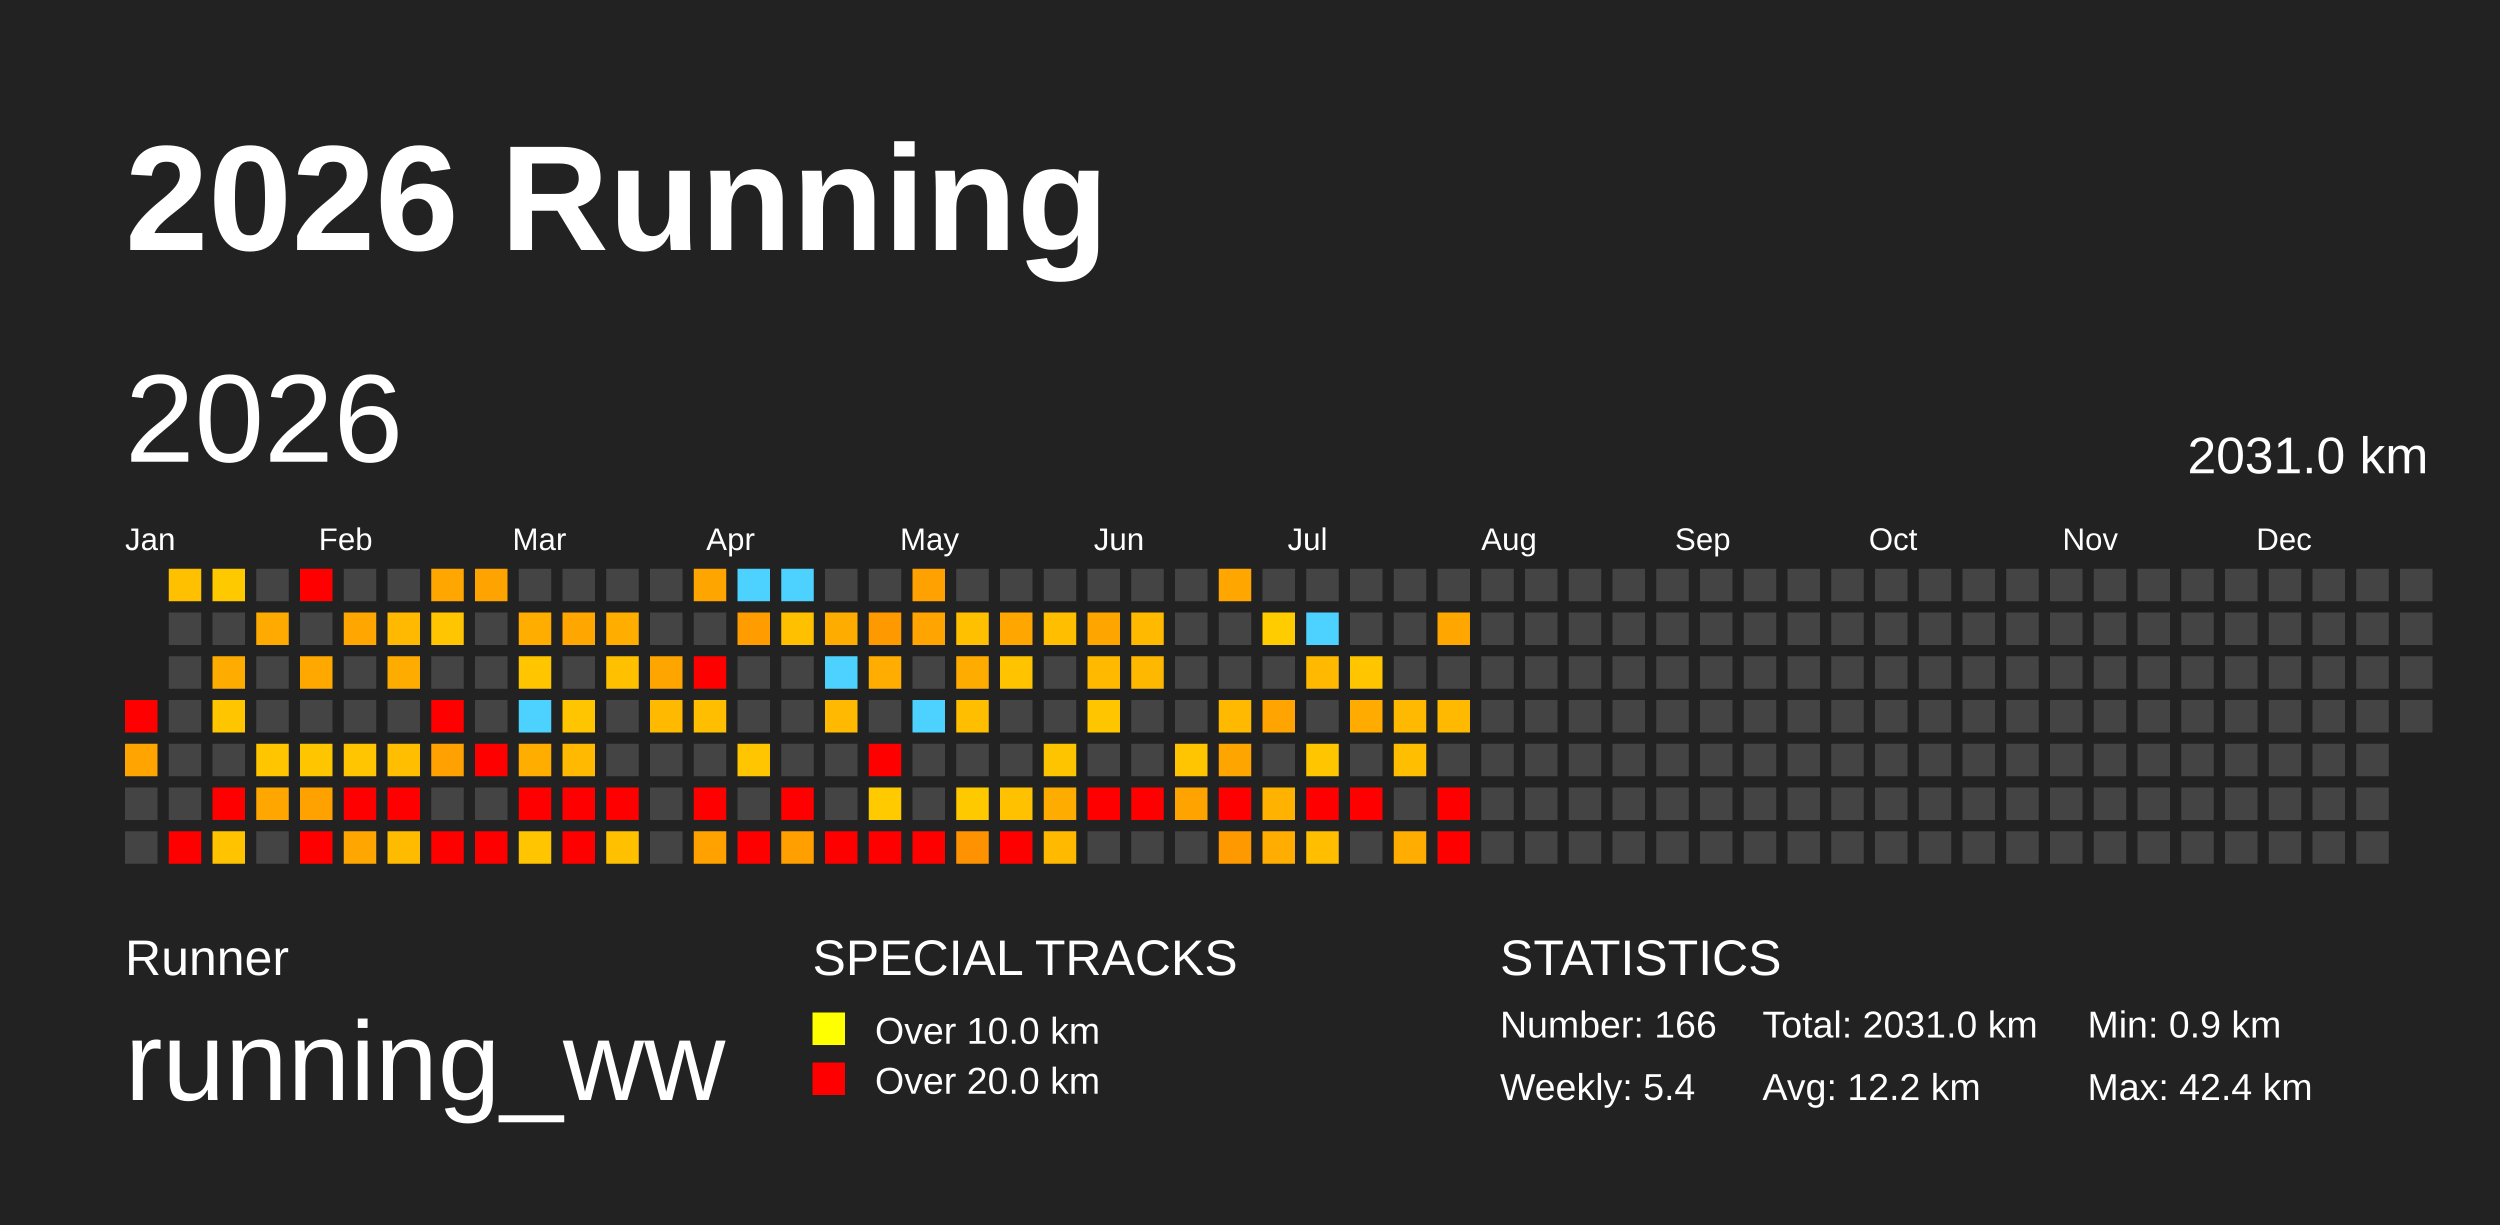
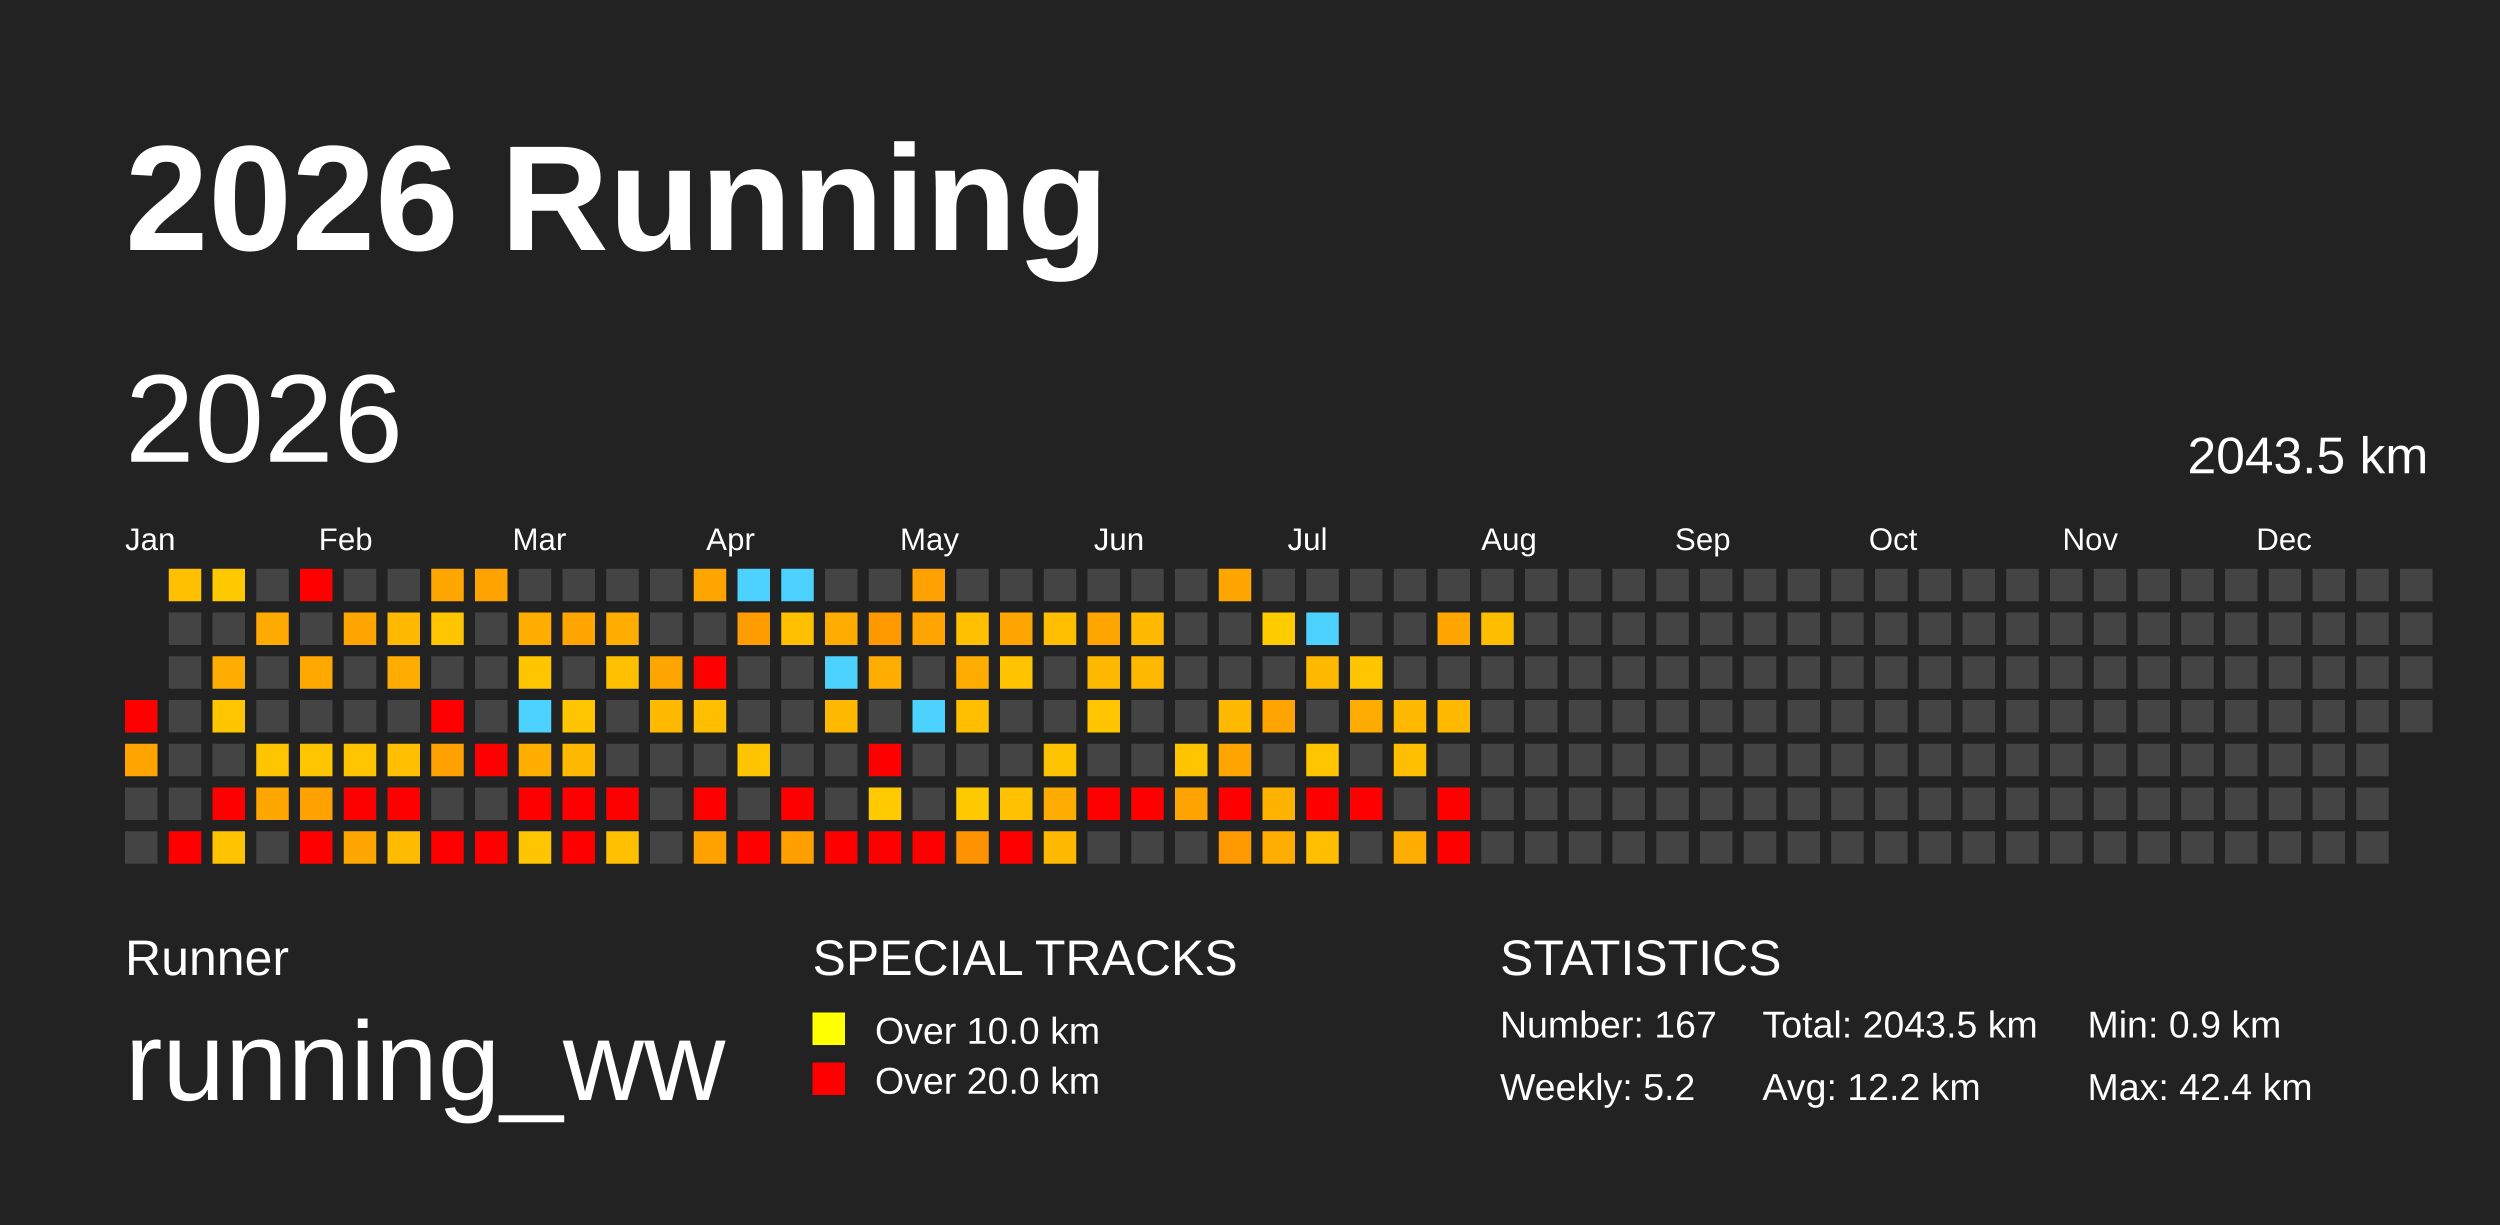
<svg xmlns="http://www.w3.org/2000/svg" baseProfile="full" height="98mm" version="1.1" viewBox="0,0,200,98" width="200mm">
  <defs />
  <rect fill="#222222" height="98" width="200" x="0" y="0" />
  <text fill="#FFFFFF" style="font-size:12px; font-family:Arial; font-weight:bold;" x="10" y="20">2026 Running</text>
  <text fill="#FFFFFF" style="font-size:4px; font-family:Arial" x="10" y="78">Runner</text>
  <text fill="#FFFFFF" style="font-size:9px; font-family:Arial" x="10" y="88">running_ww</text>
  <text fill="#FFFFFF" style="font-size:4px; font-family:Arial" x="65" y="78">SPECIAL TRACKS</text>
  <rect fill="yellow" height="2.6" width="2.6" x="65" y="81" />
  <text fill="#FFFFFF" style="font-size:3px; font-family:Arial" x="70" y="83.5">Over 10.0 km</text>
  <rect fill="red" height="2.6" width="2.6" x="65" y="85" />
  <text fill="#FFFFFF" style="font-size:3px; font-family:Arial" x="70" y="87.5">Over 20.0 km</text>
  <text fill="#FFFFFF" style="font-size:4px; font-family:Arial" x="120" y="78">STATISTICS</text>
-   <text fill="#FFFFFF" style="font-size:3px; font-family:Arial" x="120" y="83">Number: 166</text>
-   <text fill="#FFFFFF" style="font-size:3px; font-family:Arial" x="120" y="88">Weekly: 5.4</text>
-   <text fill="#FFFFFF" style="font-size:3px; font-family:Arial" x="141" y="83">Total: 2031.0 km</text>
+   <text fill="#FFFFFF" style="font-size:3px; font-family:Arial" x="120" y="83">Number: 167</text>
+   <text fill="#FFFFFF" style="font-size:3px; font-family:Arial" x="120" y="88">Weekly: 5.2</text>
+   <text fill="#FFFFFF" style="font-size:3px; font-family:Arial" x="141" y="83">Total: 2043.5 km</text>
  <text fill="#FFFFFF" style="font-size:3px; font-family:Arial" x="141" y="88">Avg: 12.2 km</text>
  <text fill="#FFFFFF" style="font-size:3px; font-family:Arial" x="167" y="83">Min: 0.9 km</text>
  <text fill="#FFFFFF" style="font-size:3px; font-family:Arial" x="167" y="88">Max: 42.4 km</text>
  <text dominant-baseline="hanging" fill="#FFFFFF" style="font-size:10.0px; font-family:Arial;" x="10" y="30">2026</text>
-   <text dominant-baseline="hanging" fill="#FFFFFF" style="font-size:4.125px; font-family:Arial;" x="175" y="35">2031.0 km</text>
+   <text dominant-baseline="hanging" fill="#FFFFFF" style="font-size:4.125px; font-family:Arial;" x="175" y="35">2043.5 km</text>
  <text fill="#FFFFFF" style="font-size:2.5px; font-family:Arial" x="10.0" y="44">Jan</text>
  <text fill="#FFFFFF" style="font-size:2.5px; font-family:Arial" x="25.5" y="44">Feb</text>
  <text fill="#FFFFFF" style="font-size:2.5px; font-family:Arial" x="41.0" y="44">Mar</text>
  <text fill="#FFFFFF" style="font-size:2.5px; font-family:Arial" x="56.5" y="44">Apr</text>
  <text fill="#FFFFFF" style="font-size:2.5px; font-family:Arial" x="72.0" y="44">May</text>
  <text fill="#FFFFFF" style="font-size:2.5px; font-family:Arial" x="87.5" y="44">Jun</text>
  <text fill="#FFFFFF" style="font-size:2.5px; font-family:Arial" x="103.0" y="44">Jul</text>
  <text fill="#FFFFFF" style="font-size:2.5px; font-family:Arial" x="118.5" y="44">Aug</text>
  <text fill="#FFFFFF" style="font-size:2.5px; font-family:Arial" x="134.0" y="44">Sep</text>
  <text fill="#FFFFFF" style="font-size:2.5px; font-family:Arial" x="149.5" y="44">Oct</text>
  <text fill="#FFFFFF" style="font-size:2.5px; font-family:Arial" x="165.0" y="44">Nov</text>
  <text fill="#FFFFFF" style="font-size:2.5px; font-family:Arial" x="180.5" y="44">Dec</text>
  <rect fill="red" height="2.6" width="2.6" x="10.0" y="56.0" />
  <rect fill="#ffa400" height="2.6" width="2.6" x="10.0" y="59.5" />
  <rect fill="#444444" height="2.6" width="2.6" x="10.0" y="63.0" />
  <rect fill="#444444" height="2.6" width="2.6" x="10.0" y="66.5" />
  <rect fill="#ffc000" height="2.6" width="2.6" x="13.5" y="45.5" />
  <rect fill="#444444" height="2.6" width="2.6" x="13.5" y="49.0" />
  <rect fill="#444444" height="2.6" width="2.6" x="13.5" y="52.5" />
  <rect fill="#444444" height="2.6" width="2.6" x="13.5" y="56.0" />
  <rect fill="#444444" height="2.6" width="2.6" x="13.5" y="59.5" />
  <rect fill="#444444" height="2.6" width="2.6" x="13.5" y="63.0" />
  <rect fill="red" height="2.6" width="2.6" x="13.5" y="66.5" />
  <rect fill="#ffc900" height="2.6" width="2.6" x="17.0" y="45.5" />
  <rect fill="#444444" height="2.6" width="2.6" x="17.0" y="49.0" />
  <rect fill="#ffac00" height="2.6" width="2.6" x="17.0" y="52.5" />
  <rect fill="#ffc600" height="2.6" width="2.6" x="17.0" y="56.0" />
  <rect fill="#444444" height="2.6" width="2.6" x="17.0" y="59.5" />
  <rect fill="red" height="2.6" width="2.6" x="17.0" y="63.0" />
  <rect fill="#ffc300" height="2.6" width="2.6" x="17.0" y="66.5" />
  <rect fill="#444444" height="2.6" width="2.6" x="20.5" y="45.5" />
  <rect fill="#ffaa00" height="2.6" width="2.6" x="20.5" y="49.0" />
  <rect fill="#444444" height="2.6" width="2.6" x="20.5" y="52.5" />
  <rect fill="#444444" height="2.6" width="2.6" x="20.5" y="56.0" />
  <rect fill="#ffc600" height="2.6" width="2.6" x="20.5" y="59.5" />
  <rect fill="#ffa600" height="2.6" width="2.6" x="20.5" y="63.0" />
  <rect fill="#444444" height="2.6" width="2.6" x="20.5" y="66.5" />
  <rect fill="red" height="2.6" width="2.6" x="24.0" y="45.5" />
  <rect fill="#444444" height="2.6" width="2.6" x="24.0" y="49.0" />
  <rect fill="#ffa800" height="2.6" width="2.6" x="24.0" y="52.5" />
  <rect fill="#444444" height="2.6" width="2.6" x="24.0" y="56.0" />
  <rect fill="#ffc600" height="2.6" width="2.6" x="24.0" y="59.5" />
  <rect fill="#ffa200" height="2.6" width="2.6" x="24.0" y="63.0" />
  <rect fill="red" height="2.6" width="2.6" x="24.0" y="66.5" />
  <rect fill="#444444" height="2.6" width="2.6" x="27.5" y="45.5" />
  <rect fill="#ffa600" height="2.6" width="2.6" x="27.5" y="49.0" />
  <rect fill="#444444" height="2.6" width="2.6" x="27.5" y="52.5" />
  <rect fill="#444444" height="2.6" width="2.6" x="27.5" y="56.0" />
  <rect fill="#ffc500" height="2.6" width="2.6" x="27.5" y="59.5" />
  <rect fill="red" height="2.6" width="2.6" x="27.5" y="63.0" />
  <rect fill="#ffa700" height="2.6" width="2.6" x="27.5" y="66.5" />
  <rect fill="#444444" height="2.6" width="2.6" x="31.0" y="45.5" />
  <rect fill="#ffb900" height="2.6" width="2.6" x="31.0" y="49.0" />
  <rect fill="#ffac00" height="2.6" width="2.6" x="31.0" y="52.5" />
  <rect fill="#444444" height="2.6" width="2.6" x="31.0" y="56.0" />
  <rect fill="#ffbe00" height="2.6" width="2.6" x="31.0" y="59.5" />
  <rect fill="red" height="2.6" width="2.6" x="31.0" y="63.0" />
  <rect fill="#ffbb00" height="2.6" width="2.6" x="31.0" y="66.5" />
  <rect fill="#ffa600" height="2.6" width="2.6" x="34.5" y="45.5" />
  <rect fill="#ffc500" height="2.6" width="2.6" x="34.5" y="49.0" />
  <rect fill="#444444" height="2.6" width="2.6" x="34.5" y="52.5" />
  <rect fill="red" height="2.6" width="2.6" x="34.5" y="56.0" />
  <rect fill="#ffa100" height="2.6" width="2.6" x="34.5" y="59.5" />
  <rect fill="#444444" height="2.6" width="2.6" x="34.5" y="63.0" />
  <rect fill="red" height="2.6" width="2.6" x="34.5" y="66.5" />
  <rect fill="#ffa300" height="2.6" width="2.6" x="38.0" y="45.5" />
  <rect fill="#444444" height="2.6" width="2.6" x="38.0" y="49.0" />
  <rect fill="#444444" height="2.6" width="2.6" x="38.0" y="52.5" />
  <rect fill="#444444" height="2.6" width="2.6" x="38.0" y="56.0" />
  <rect fill="red" height="2.6" width="2.6" x="38.0" y="59.5" />
  <rect fill="#444444" height="2.6" width="2.6" x="38.0" y="63.0" />
  <rect fill="red" height="2.6" width="2.6" x="38.0" y="66.5" />
  <rect fill="#444444" height="2.6" width="2.6" x="41.5" y="45.5" />
  <rect fill="#ffae00" height="2.6" width="2.6" x="41.5" y="49.0" />
  <rect fill="#ffc600" height="2.6" width="2.6" x="41.5" y="52.5" />
  <rect fill="#4dd2ff" height="2.6" width="2.6" x="41.5" y="56.0" />
  <rect fill="#ffae00" height="2.6" width="2.6" x="41.5" y="59.5" />
  <rect fill="red" height="2.6" width="2.6" x="41.5" y="63.0" />
  <rect fill="#ffc500" height="2.6" width="2.6" x="41.5" y="66.5" />
  <rect fill="#444444" height="2.6" width="2.6" x="45.0" y="45.5" />
  <rect fill="#ffa700" height="2.6" width="2.6" x="45.0" y="49.0" />
  <rect fill="#444444" height="2.6" width="2.6" x="45.0" y="52.5" />
  <rect fill="#ffc500" height="2.6" width="2.6" x="45.0" y="56.0" />
  <rect fill="#ffb900" height="2.6" width="2.6" x="45.0" y="59.5" />
  <rect fill="red" height="2.6" width="2.6" x="45.0" y="63.0" />
  <rect fill="red" height="2.6" width="2.6" x="45.0" y="66.5" />
  <rect fill="#444444" height="2.6" width="2.6" x="48.5" y="45.5" />
  <rect fill="#ffae00" height="2.6" width="2.6" x="48.5" y="49.0" />
  <rect fill="#ffc000" height="2.6" width="2.6" x="48.5" y="52.5" />
  <rect fill="#444444" height="2.6" width="2.6" x="48.5" y="56.0" />
  <rect fill="#444444" height="2.6" width="2.6" x="48.5" y="59.5" />
  <rect fill="red" height="2.6" width="2.6" x="48.5" y="63.0" />
  <rect fill="#ffc000" height="2.6" width="2.6" x="48.5" y="66.5" />
  <rect fill="#444444" height="2.6" width="2.6" x="52.0" y="45.5" />
  <rect fill="#444444" height="2.6" width="2.6" x="52.0" y="49.0" />
  <rect fill="#ffa500" height="2.6" width="2.6" x="52.0" y="52.5" />
  <rect fill="#ffba00" height="2.6" width="2.6" x="52.0" y="56.0" />
  <rect fill="#444444" height="2.6" width="2.6" x="52.0" y="59.5" />
  <rect fill="#444444" height="2.6" width="2.6" x="52.0" y="63.0" />
  <rect fill="#444444" height="2.6" width="2.6" x="52.0" y="66.5" />
  <rect fill="#ffa500" height="2.6" width="2.6" x="55.5" y="45.5" />
  <rect fill="#444444" height="2.6" width="2.6" x="55.5" y="49.0" />
  <rect fill="red" height="2.6" width="2.6" x="55.5" y="52.5" />
  <rect fill="#ffbf00" height="2.6" width="2.6" x="55.5" y="56.0" />
  <rect fill="#444444" height="2.6" width="2.6" x="55.5" y="59.5" />
  <rect fill="red" height="2.6" width="2.6" x="55.5" y="63.0" />
  <rect fill="#ffa200" height="2.6" width="2.6" x="55.5" y="66.5" />
  <rect fill="#4dd2ff" height="2.6" width="2.6" x="59.0" y="45.5" />
  <rect fill="#ff9c00" height="2.6" width="2.6" x="59.0" y="49.0" />
  <rect fill="#444444" height="2.6" width="2.6" x="59.0" y="52.5" />
  <rect fill="#444444" height="2.6" width="2.6" x="59.0" y="56.0" />
  <rect fill="#ffc500" height="2.6" width="2.6" x="59.0" y="59.5" />
  <rect fill="#444444" height="2.6" width="2.6" x="59.0" y="63.0" />
  <rect fill="red" height="2.6" width="2.6" x="59.0" y="66.5" />
  <rect fill="#4dd2ff" height="2.6" width="2.6" x="62.5" y="45.5" />
  <rect fill="#ffc000" height="2.6" width="2.6" x="62.5" y="49.0" />
  <rect fill="#444444" height="2.6" width="2.6" x="62.5" y="52.5" />
  <rect fill="#444444" height="2.6" width="2.6" x="62.5" y="56.0" />
  <rect fill="#444444" height="2.6" width="2.6" x="62.5" y="59.5" />
  <rect fill="red" height="2.6" width="2.6" x="62.5" y="63.0" />
  <rect fill="#ffa000" height="2.6" width="2.6" x="62.5" y="66.5" />
  <rect fill="#444444" height="2.6" width="2.6" x="66.0" y="45.5" />
  <rect fill="#ffac00" height="2.6" width="2.6" x="66.0" y="49.0" />
  <rect fill="#4dd2ff" height="2.6" width="2.6" x="66.0" y="52.5" />
  <rect fill="#ffb900" height="2.6" width="2.6" x="66.0" y="56.0" />
  <rect fill="#444444" height="2.6" width="2.6" x="66.0" y="59.5" />
  <rect fill="#444444" height="2.6" width="2.6" x="66.0" y="63.0" />
  <rect fill="red" height="2.6" width="2.6" x="66.0" y="66.5" />
  <rect fill="#444444" height="2.6" width="2.6" x="69.5" y="45.5" />
  <rect fill="#ff9900" height="2.6" width="2.6" x="69.5" y="49.0" />
  <rect fill="#ffad00" height="2.6" width="2.6" x="69.5" y="52.5" />
  <rect fill="#444444" height="2.6" width="2.6" x="69.5" y="56.0" />
  <rect fill="red" height="2.6" width="2.6" x="69.5" y="59.5" />
  <rect fill="#ffcb00" height="2.6" width="2.6" x="69.5" y="63.0" />
  <rect fill="red" height="2.6" width="2.6" x="69.5" y="66.5" />
  <rect fill="#ffa100" height="2.6" width="2.6" x="73.0" y="45.5" />
  <rect fill="#ffa400" height="2.6" width="2.6" x="73.0" y="49.0" />
  <rect fill="#444444" height="2.6" width="2.6" x="73.0" y="52.5" />
  <rect fill="#4dd2ff" height="2.6" width="2.6" x="73.0" y="56.0" />
  <rect fill="#444444" height="2.6" width="2.6" x="73.0" y="59.5" />
  <rect fill="#444444" height="2.6" width="2.6" x="73.0" y="63.0" />
  <rect fill="red" height="2.6" width="2.6" x="73.0" y="66.5" />
  <rect fill="#444444" height="2.6" width="2.6" x="76.5" y="45.5" />
  <rect fill="#ffc000" height="2.6" width="2.6" x="76.5" y="49.0" />
  <rect fill="#ffac00" height="2.6" width="2.6" x="76.5" y="52.5" />
  <rect fill="#ffbe00" height="2.6" width="2.6" x="76.5" y="56.0" />
  <rect fill="#444444" height="2.6" width="2.6" x="76.5" y="59.5" />
  <rect fill="#ffc900" height="2.6" width="2.6" x="76.5" y="63.0" />
  <rect fill="#ff9200" height="2.6" width="2.6" x="76.5" y="66.5" />
  <rect fill="#444444" height="2.6" width="2.6" x="80.0" y="45.5" />
  <rect fill="#ffa600" height="2.6" width="2.6" x="80.0" y="49.0" />
  <rect fill="#ffc300" height="2.6" width="2.6" x="80.0" y="52.5" />
  <rect fill="#444444" height="2.6" width="2.6" x="80.0" y="56.0" />
  <rect fill="#444444" height="2.6" width="2.6" x="80.0" y="59.5" />
  <rect fill="#ffc100" height="2.6" width="2.6" x="80.0" y="63.0" />
  <rect fill="red" height="2.6" width="2.6" x="80.0" y="66.5" />
  <rect fill="#444444" height="2.6" width="2.6" x="83.5" y="45.5" />
  <rect fill="#ffbf00" height="2.6" width="2.6" x="83.5" y="49.0" />
  <rect fill="#444444" height="2.6" width="2.6" x="83.5" y="52.5" />
  <rect fill="#444444" height="2.6" width="2.6" x="83.5" y="56.0" />
  <rect fill="#ffc400" height="2.6" width="2.6" x="83.5" y="59.5" />
  <rect fill="#ffac00" height="2.6" width="2.6" x="83.5" y="63.0" />
  <rect fill="#ffba00" height="2.6" width="2.6" x="83.5" y="66.5" />
  <rect fill="#444444" height="2.6" width="2.6" x="87.0" y="45.5" />
  <rect fill="#ffa500" height="2.6" width="2.6" x="87.0" y="49.0" />
  <rect fill="#ffba00" height="2.6" width="2.6" x="87.0" y="52.5" />
  <rect fill="#ffc600" height="2.6" width="2.6" x="87.0" y="56.0" />
  <rect fill="#444444" height="2.6" width="2.6" x="87.0" y="59.5" />
  <rect fill="red" height="2.6" width="2.6" x="87.0" y="63.0" />
  <rect fill="#444444" height="2.6" width="2.6" x="87.0" y="66.5" />
  <rect fill="#444444" height="2.6" width="2.6" x="90.5" y="45.5" />
  <rect fill="#ffba00" height="2.6" width="2.6" x="90.5" y="49.0" />
  <rect fill="#ffb800" height="2.6" width="2.6" x="90.5" y="52.5" />
  <rect fill="#444444" height="2.6" width="2.6" x="90.5" y="56.0" />
  <rect fill="#444444" height="2.6" width="2.6" x="90.5" y="59.5" />
  <rect fill="red" height="2.6" width="2.6" x="90.5" y="63.0" />
  <rect fill="#444444" height="2.6" width="2.6" x="90.5" y="66.5" />
  <rect fill="#444444" height="2.6" width="2.6" x="94.0" y="45.5" />
  <rect fill="#444444" height="2.6" width="2.6" x="94.0" y="49.0" />
  <rect fill="#444444" height="2.6" width="2.6" x="94.0" y="52.5" />
  <rect fill="#444444" height="2.6" width="2.6" x="94.0" y="56.0" />
  <rect fill="#ffc500" height="2.6" width="2.6" x="94.0" y="59.5" />
  <rect fill="#ffa300" height="2.6" width="2.6" x="94.0" y="63.0" />
  <rect fill="#444444" height="2.6" width="2.6" x="94.0" y="66.5" />
  <rect fill="#ffa600" height="2.6" width="2.6" x="97.5" y="45.5" />
  <rect fill="#444444" height="2.6" width="2.6" x="97.5" y="49.0" />
  <rect fill="#444444" height="2.6" width="2.6" x="97.5" y="52.5" />
  <rect fill="#ffb900" height="2.6" width="2.6" x="97.5" y="56.0" />
  <rect fill="#ffa500" height="2.6" width="2.6" x="97.5" y="59.5" />
  <rect fill="red" height="2.6" width="2.6" x="97.5" y="63.0" />
  <rect fill="#ff9900" height="2.6" width="2.6" x="97.5" y="66.5" />
  <rect fill="#444444" height="2.6" width="2.6" x="101.0" y="45.5" />
  <rect fill="#ffcc00" height="2.6" width="2.6" x="101.0" y="49.0" />
  <rect fill="#444444" height="2.6" width="2.6" x="101.0" y="52.5" />
  <rect fill="#ffa400" height="2.6" width="2.6" x="101.0" y="56.0" />
  <rect fill="#444444" height="2.6" width="2.6" x="101.0" y="59.5" />
  <rect fill="#ffb200" height="2.6" width="2.6" x="101.0" y="63.0" />
  <rect fill="#ffad00" height="2.6" width="2.6" x="101.0" y="66.5" />
  <rect fill="#444444" height="2.6" width="2.6" x="104.5" y="45.5" />
  <rect fill="#4dd2ff" height="2.6" width="2.6" x="104.5" y="49.0" />
  <rect fill="#ffb900" height="2.6" width="2.6" x="104.5" y="52.5" />
  <rect fill="#444444" height="2.6" width="2.6" x="104.5" y="56.0" />
  <rect fill="#ffc600" height="2.6" width="2.6" x="104.5" y="59.5" />
  <rect fill="red" height="2.6" width="2.6" x="104.5" y="63.0" />
  <rect fill="#ffbe00" height="2.6" width="2.6" x="104.5" y="66.5" />
  <rect fill="#444444" height="2.6" width="2.6" x="108.0" y="45.5" />
  <rect fill="#444444" height="2.6" width="2.6" x="108.0" y="49.0" />
  <rect fill="#ffc600" height="2.6" width="2.6" x="108.0" y="52.5" />
  <rect fill="#ffab00" height="2.6" width="2.6" x="108.0" y="56.0" />
  <rect fill="#444444" height="2.6" width="2.6" x="108.0" y="59.5" />
  <rect fill="red" height="2.6" width="2.6" x="108.0" y="63.0" />
  <rect fill="#444444" height="2.6" width="2.6" x="108.0" y="66.5" />
  <rect fill="#444444" height="2.6" width="2.6" x="111.5" y="45.5" />
  <rect fill="#444444" height="2.6" width="2.6" x="111.5" y="49.0" />
  <rect fill="#444444" height="2.6" width="2.6" x="111.5" y="52.5" />
  <rect fill="#ffb900" height="2.6" width="2.6" x="111.5" y="56.0" />
  <rect fill="#ffbe00" height="2.6" width="2.6" x="111.5" y="59.5" />
  <rect fill="#444444" height="2.6" width="2.6" x="111.5" y="63.0" />
  <rect fill="#ffad00" height="2.6" width="2.6" x="111.5" y="66.5" />
  <rect fill="#444444" height="2.6" width="2.6" x="115.0" y="45.5" />
  <rect fill="#ffa600" height="2.6" width="2.6" x="115.0" y="49.0" />
  <rect fill="#444444" height="2.6" width="2.6" x="115.0" y="52.5" />
  <rect fill="#ffb900" height="2.6" width="2.6" x="115.0" y="56.0" />
  <rect fill="#444444" height="2.6" width="2.6" x="115.0" y="59.5" />
  <rect fill="red" height="2.6" width="2.6" x="115.0" y="63.0" />
  <rect fill="red" height="2.6" width="2.6" x="115.0" y="66.5" />
  <rect fill="#444444" height="2.6" width="2.6" x="118.5" y="45.5" />
-   <rect fill="#444444" height="2.6" width="2.6" x="118.5" y="49.0" />
+   <rect fill="#ffbd00" height="2.6" width="2.6" x="118.5" y="49.0" />
  <rect fill="#444444" height="2.6" width="2.6" x="118.5" y="52.5" />
  <rect fill="#444444" height="2.6" width="2.6" x="118.5" y="56.0" />
  <rect fill="#444444" height="2.6" width="2.6" x="118.5" y="59.5" />
  <rect fill="#444444" height="2.6" width="2.6" x="118.5" y="63.0" />
  <rect fill="#444444" height="2.6" width="2.6" x="118.5" y="66.5" />
  <rect fill="#444444" height="2.6" width="2.6" x="122.0" y="45.5" />
  <rect fill="#444444" height="2.6" width="2.6" x="122.0" y="49.0" />
  <rect fill="#444444" height="2.6" width="2.6" x="122.0" y="52.5" />
  <rect fill="#444444" height="2.6" width="2.6" x="122.0" y="56.0" />
  <rect fill="#444444" height="2.6" width="2.6" x="122.0" y="59.5" />
  <rect fill="#444444" height="2.6" width="2.6" x="122.0" y="63.0" />
  <rect fill="#444444" height="2.6" width="2.6" x="122.0" y="66.5" />
  <rect fill="#444444" height="2.6" width="2.6" x="125.5" y="45.5" />
  <rect fill="#444444" height="2.6" width="2.6" x="125.5" y="49.0" />
  <rect fill="#444444" height="2.6" width="2.6" x="125.5" y="52.5" />
  <rect fill="#444444" height="2.6" width="2.6" x="125.5" y="56.0" />
  <rect fill="#444444" height="2.6" width="2.6" x="125.5" y="59.5" />
  <rect fill="#444444" height="2.6" width="2.6" x="125.5" y="63.0" />
  <rect fill="#444444" height="2.6" width="2.6" x="125.5" y="66.5" />
  <rect fill="#444444" height="2.6" width="2.6" x="129.0" y="45.5" />
  <rect fill="#444444" height="2.6" width="2.6" x="129.0" y="49.0" />
  <rect fill="#444444" height="2.6" width="2.6" x="129.0" y="52.5" />
  <rect fill="#444444" height="2.6" width="2.6" x="129.0" y="56.0" />
  <rect fill="#444444" height="2.6" width="2.6" x="129.0" y="59.5" />
  <rect fill="#444444" height="2.6" width="2.6" x="129.0" y="63.0" />
  <rect fill="#444444" height="2.6" width="2.6" x="129.0" y="66.5" />
  <rect fill="#444444" height="2.6" width="2.6" x="132.5" y="45.5" />
  <rect fill="#444444" height="2.6" width="2.6" x="132.5" y="49.0" />
  <rect fill="#444444" height="2.6" width="2.6" x="132.5" y="52.5" />
  <rect fill="#444444" height="2.6" width="2.6" x="132.5" y="56.0" />
  <rect fill="#444444" height="2.6" width="2.6" x="132.5" y="59.5" />
  <rect fill="#444444" height="2.6" width="2.6" x="132.5" y="63.0" />
  <rect fill="#444444" height="2.6" width="2.6" x="132.5" y="66.5" />
  <rect fill="#444444" height="2.6" width="2.6" x="136.0" y="45.5" />
  <rect fill="#444444" height="2.6" width="2.6" x="136.0" y="49.0" />
  <rect fill="#444444" height="2.6" width="2.6" x="136.0" y="52.5" />
  <rect fill="#444444" height="2.6" width="2.6" x="136.0" y="56.0" />
  <rect fill="#444444" height="2.6" width="2.6" x="136.0" y="59.5" />
  <rect fill="#444444" height="2.6" width="2.6" x="136.0" y="63.0" />
  <rect fill="#444444" height="2.6" width="2.6" x="136.0" y="66.5" />
  <rect fill="#444444" height="2.6" width="2.6" x="139.5" y="45.5" />
  <rect fill="#444444" height="2.6" width="2.6" x="139.5" y="49.0" />
  <rect fill="#444444" height="2.6" width="2.6" x="139.5" y="52.5" />
  <rect fill="#444444" height="2.6" width="2.6" x="139.5" y="56.0" />
  <rect fill="#444444" height="2.6" width="2.6" x="139.5" y="59.5" />
  <rect fill="#444444" height="2.6" width="2.6" x="139.5" y="63.0" />
  <rect fill="#444444" height="2.6" width="2.6" x="139.5" y="66.5" />
  <rect fill="#444444" height="2.6" width="2.6" x="143.0" y="45.5" />
  <rect fill="#444444" height="2.6" width="2.6" x="143.0" y="49.0" />
  <rect fill="#444444" height="2.6" width="2.6" x="143.0" y="52.5" />
  <rect fill="#444444" height="2.6" width="2.6" x="143.0" y="56.0" />
  <rect fill="#444444" height="2.6" width="2.6" x="143.0" y="59.5" />
  <rect fill="#444444" height="2.6" width="2.6" x="143.0" y="63.0" />
  <rect fill="#444444" height="2.6" width="2.6" x="143.0" y="66.5" />
  <rect fill="#444444" height="2.6" width="2.6" x="146.5" y="45.5" />
  <rect fill="#444444" height="2.6" width="2.6" x="146.5" y="49.0" />
  <rect fill="#444444" height="2.6" width="2.6" x="146.5" y="52.5" />
  <rect fill="#444444" height="2.6" width="2.6" x="146.5" y="56.0" />
  <rect fill="#444444" height="2.6" width="2.6" x="146.5" y="59.5" />
  <rect fill="#444444" height="2.6" width="2.6" x="146.5" y="63.0" />
  <rect fill="#444444" height="2.6" width="2.6" x="146.5" y="66.5" />
  <rect fill="#444444" height="2.6" width="2.6" x="150.0" y="45.5" />
  <rect fill="#444444" height="2.6" width="2.6" x="150.0" y="49.0" />
  <rect fill="#444444" height="2.6" width="2.6" x="150.0" y="52.5" />
  <rect fill="#444444" height="2.6" width="2.6" x="150.0" y="56.0" />
  <rect fill="#444444" height="2.6" width="2.6" x="150.0" y="59.5" />
  <rect fill="#444444" height="2.6" width="2.6" x="150.0" y="63.0" />
  <rect fill="#444444" height="2.6" width="2.6" x="150.0" y="66.5" />
  <rect fill="#444444" height="2.6" width="2.6" x="153.5" y="45.5" />
  <rect fill="#444444" height="2.6" width="2.6" x="153.5" y="49.0" />
  <rect fill="#444444" height="2.6" width="2.6" x="153.5" y="52.5" />
  <rect fill="#444444" height="2.6" width="2.6" x="153.5" y="56.0" />
  <rect fill="#444444" height="2.6" width="2.6" x="153.5" y="59.5" />
  <rect fill="#444444" height="2.6" width="2.6" x="153.5" y="63.0" />
  <rect fill="#444444" height="2.6" width="2.6" x="153.5" y="66.5" />
  <rect fill="#444444" height="2.6" width="2.6" x="157.0" y="45.5" />
  <rect fill="#444444" height="2.6" width="2.6" x="157.0" y="49.0" />
  <rect fill="#444444" height="2.6" width="2.6" x="157.0" y="52.5" />
  <rect fill="#444444" height="2.6" width="2.6" x="157.0" y="56.0" />
  <rect fill="#444444" height="2.6" width="2.6" x="157.0" y="59.5" />
  <rect fill="#444444" height="2.6" width="2.6" x="157.0" y="63.0" />
  <rect fill="#444444" height="2.6" width="2.6" x="157.0" y="66.5" />
  <rect fill="#444444" height="2.6" width="2.6" x="160.5" y="45.5" />
  <rect fill="#444444" height="2.6" width="2.6" x="160.5" y="49.0" />
  <rect fill="#444444" height="2.6" width="2.6" x="160.5" y="52.5" />
  <rect fill="#444444" height="2.6" width="2.6" x="160.5" y="56.0" />
  <rect fill="#444444" height="2.6" width="2.6" x="160.5" y="59.5" />
  <rect fill="#444444" height="2.6" width="2.6" x="160.5" y="63.0" />
  <rect fill="#444444" height="2.6" width="2.6" x="160.5" y="66.5" />
  <rect fill="#444444" height="2.6" width="2.6" x="164.0" y="45.5" />
  <rect fill="#444444" height="2.6" width="2.6" x="164.0" y="49.0" />
  <rect fill="#444444" height="2.6" width="2.6" x="164.0" y="52.5" />
  <rect fill="#444444" height="2.6" width="2.6" x="164.0" y="56.0" />
  <rect fill="#444444" height="2.6" width="2.6" x="164.0" y="59.5" />
  <rect fill="#444444" height="2.6" width="2.6" x="164.0" y="63.0" />
  <rect fill="#444444" height="2.6" width="2.6" x="164.0" y="66.5" />
  <rect fill="#444444" height="2.6" width="2.6" x="167.5" y="45.5" />
  <rect fill="#444444" height="2.6" width="2.6" x="167.5" y="49.0" />
  <rect fill="#444444" height="2.6" width="2.6" x="167.5" y="52.5" />
  <rect fill="#444444" height="2.6" width="2.6" x="167.5" y="56.0" />
  <rect fill="#444444" height="2.6" width="2.6" x="167.5" y="59.5" />
  <rect fill="#444444" height="2.6" width="2.6" x="167.5" y="63.0" />
  <rect fill="#444444" height="2.6" width="2.6" x="167.5" y="66.5" />
  <rect fill="#444444" height="2.6" width="2.6" x="171.0" y="45.5" />
  <rect fill="#444444" height="2.6" width="2.6" x="171.0" y="49.0" />
  <rect fill="#444444" height="2.6" width="2.6" x="171.0" y="52.5" />
  <rect fill="#444444" height="2.6" width="2.6" x="171.0" y="56.0" />
  <rect fill="#444444" height="2.6" width="2.6" x="171.0" y="59.5" />
  <rect fill="#444444" height="2.6" width="2.6" x="171.0" y="63.0" />
  <rect fill="#444444" height="2.6" width="2.6" x="171.0" y="66.5" />
  <rect fill="#444444" height="2.6" width="2.6" x="174.5" y="45.5" />
  <rect fill="#444444" height="2.6" width="2.6" x="174.5" y="49.0" />
  <rect fill="#444444" height="2.6" width="2.6" x="174.5" y="52.5" />
  <rect fill="#444444" height="2.6" width="2.6" x="174.5" y="56.0" />
  <rect fill="#444444" height="2.6" width="2.6" x="174.5" y="59.5" />
  <rect fill="#444444" height="2.6" width="2.6" x="174.5" y="63.0" />
  <rect fill="#444444" height="2.6" width="2.6" x="174.5" y="66.5" />
  <rect fill="#444444" height="2.6" width="2.6" x="178.0" y="45.5" />
  <rect fill="#444444" height="2.6" width="2.6" x="178.0" y="49.0" />
  <rect fill="#444444" height="2.6" width="2.6" x="178.0" y="52.5" />
  <rect fill="#444444" height="2.6" width="2.6" x="178.0" y="56.0" />
  <rect fill="#444444" height="2.6" width="2.6" x="178.0" y="59.5" />
  <rect fill="#444444" height="2.6" width="2.6" x="178.0" y="63.0" />
  <rect fill="#444444" height="2.6" width="2.6" x="178.0" y="66.5" />
  <rect fill="#444444" height="2.6" width="2.6" x="181.5" y="45.5" />
  <rect fill="#444444" height="2.6" width="2.6" x="181.5" y="49.0" />
  <rect fill="#444444" height="2.6" width="2.6" x="181.5" y="52.5" />
  <rect fill="#444444" height="2.6" width="2.6" x="181.5" y="56.0" />
  <rect fill="#444444" height="2.6" width="2.6" x="181.5" y="59.5" />
  <rect fill="#444444" height="2.6" width="2.6" x="181.5" y="63.0" />
  <rect fill="#444444" height="2.6" width="2.6" x="181.5" y="66.5" />
  <rect fill="#444444" height="2.6" width="2.6" x="185.0" y="45.5" />
  <rect fill="#444444" height="2.6" width="2.6" x="185.0" y="49.0" />
  <rect fill="#444444" height="2.6" width="2.6" x="185.0" y="52.5" />
  <rect fill="#444444" height="2.6" width="2.6" x="185.0" y="56.0" />
  <rect fill="#444444" height="2.6" width="2.6" x="185.0" y="59.5" />
  <rect fill="#444444" height="2.6" width="2.6" x="185.0" y="63.0" />
  <rect fill="#444444" height="2.6" width="2.6" x="185.0" y="66.5" />
  <rect fill="#444444" height="2.6" width="2.6" x="188.5" y="45.5" />
  <rect fill="#444444" height="2.6" width="2.6" x="188.5" y="49.0" />
  <rect fill="#444444" height="2.6" width="2.6" x="188.5" y="52.5" />
  <rect fill="#444444" height="2.6" width="2.6" x="188.5" y="56.0" />
  <rect fill="#444444" height="2.6" width="2.6" x="188.5" y="59.5" />
  <rect fill="#444444" height="2.6" width="2.6" x="188.5" y="63.0" />
  <rect fill="#444444" height="2.6" width="2.6" x="188.5" y="66.5" />
  <rect fill="#444444" height="2.6" width="2.6" x="192.0" y="45.5" />
  <rect fill="#444444" height="2.6" width="2.6" x="192.0" y="49.0" />
  <rect fill="#444444" height="2.6" width="2.6" x="192.0" y="52.5" />
  <rect fill="#444444" height="2.6" width="2.6" x="192.0" y="56.0" />
</svg>
